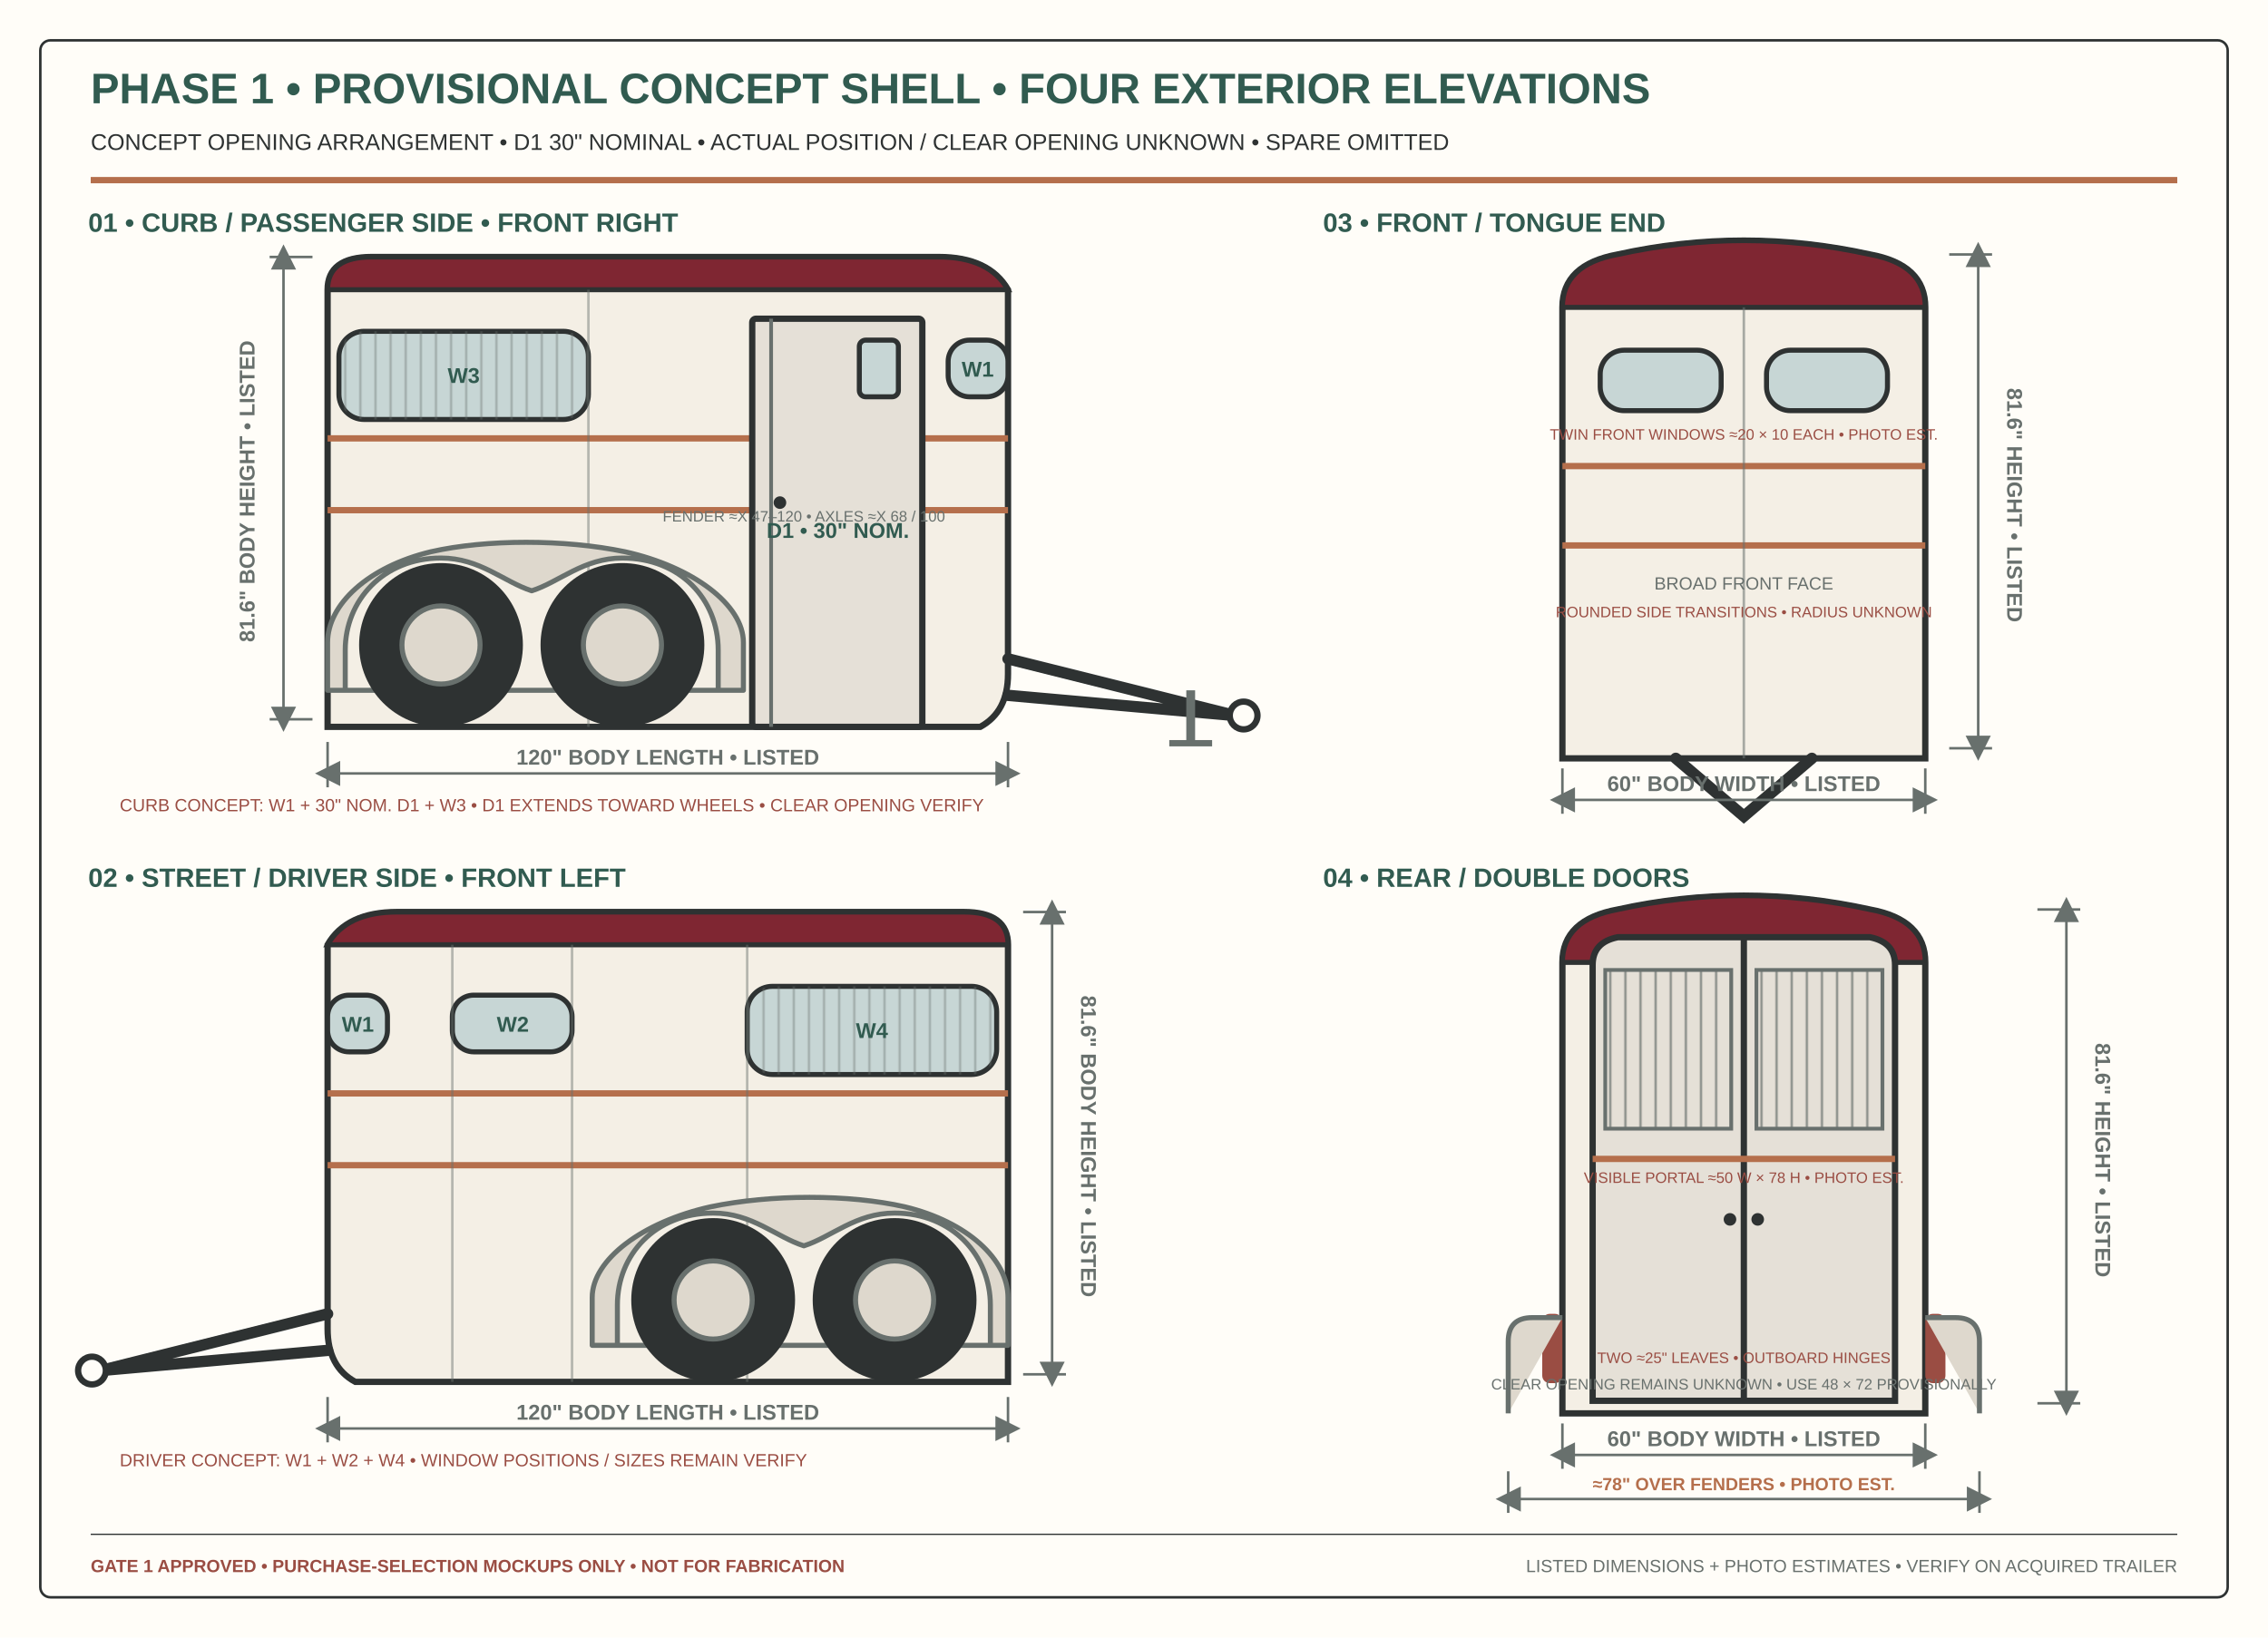
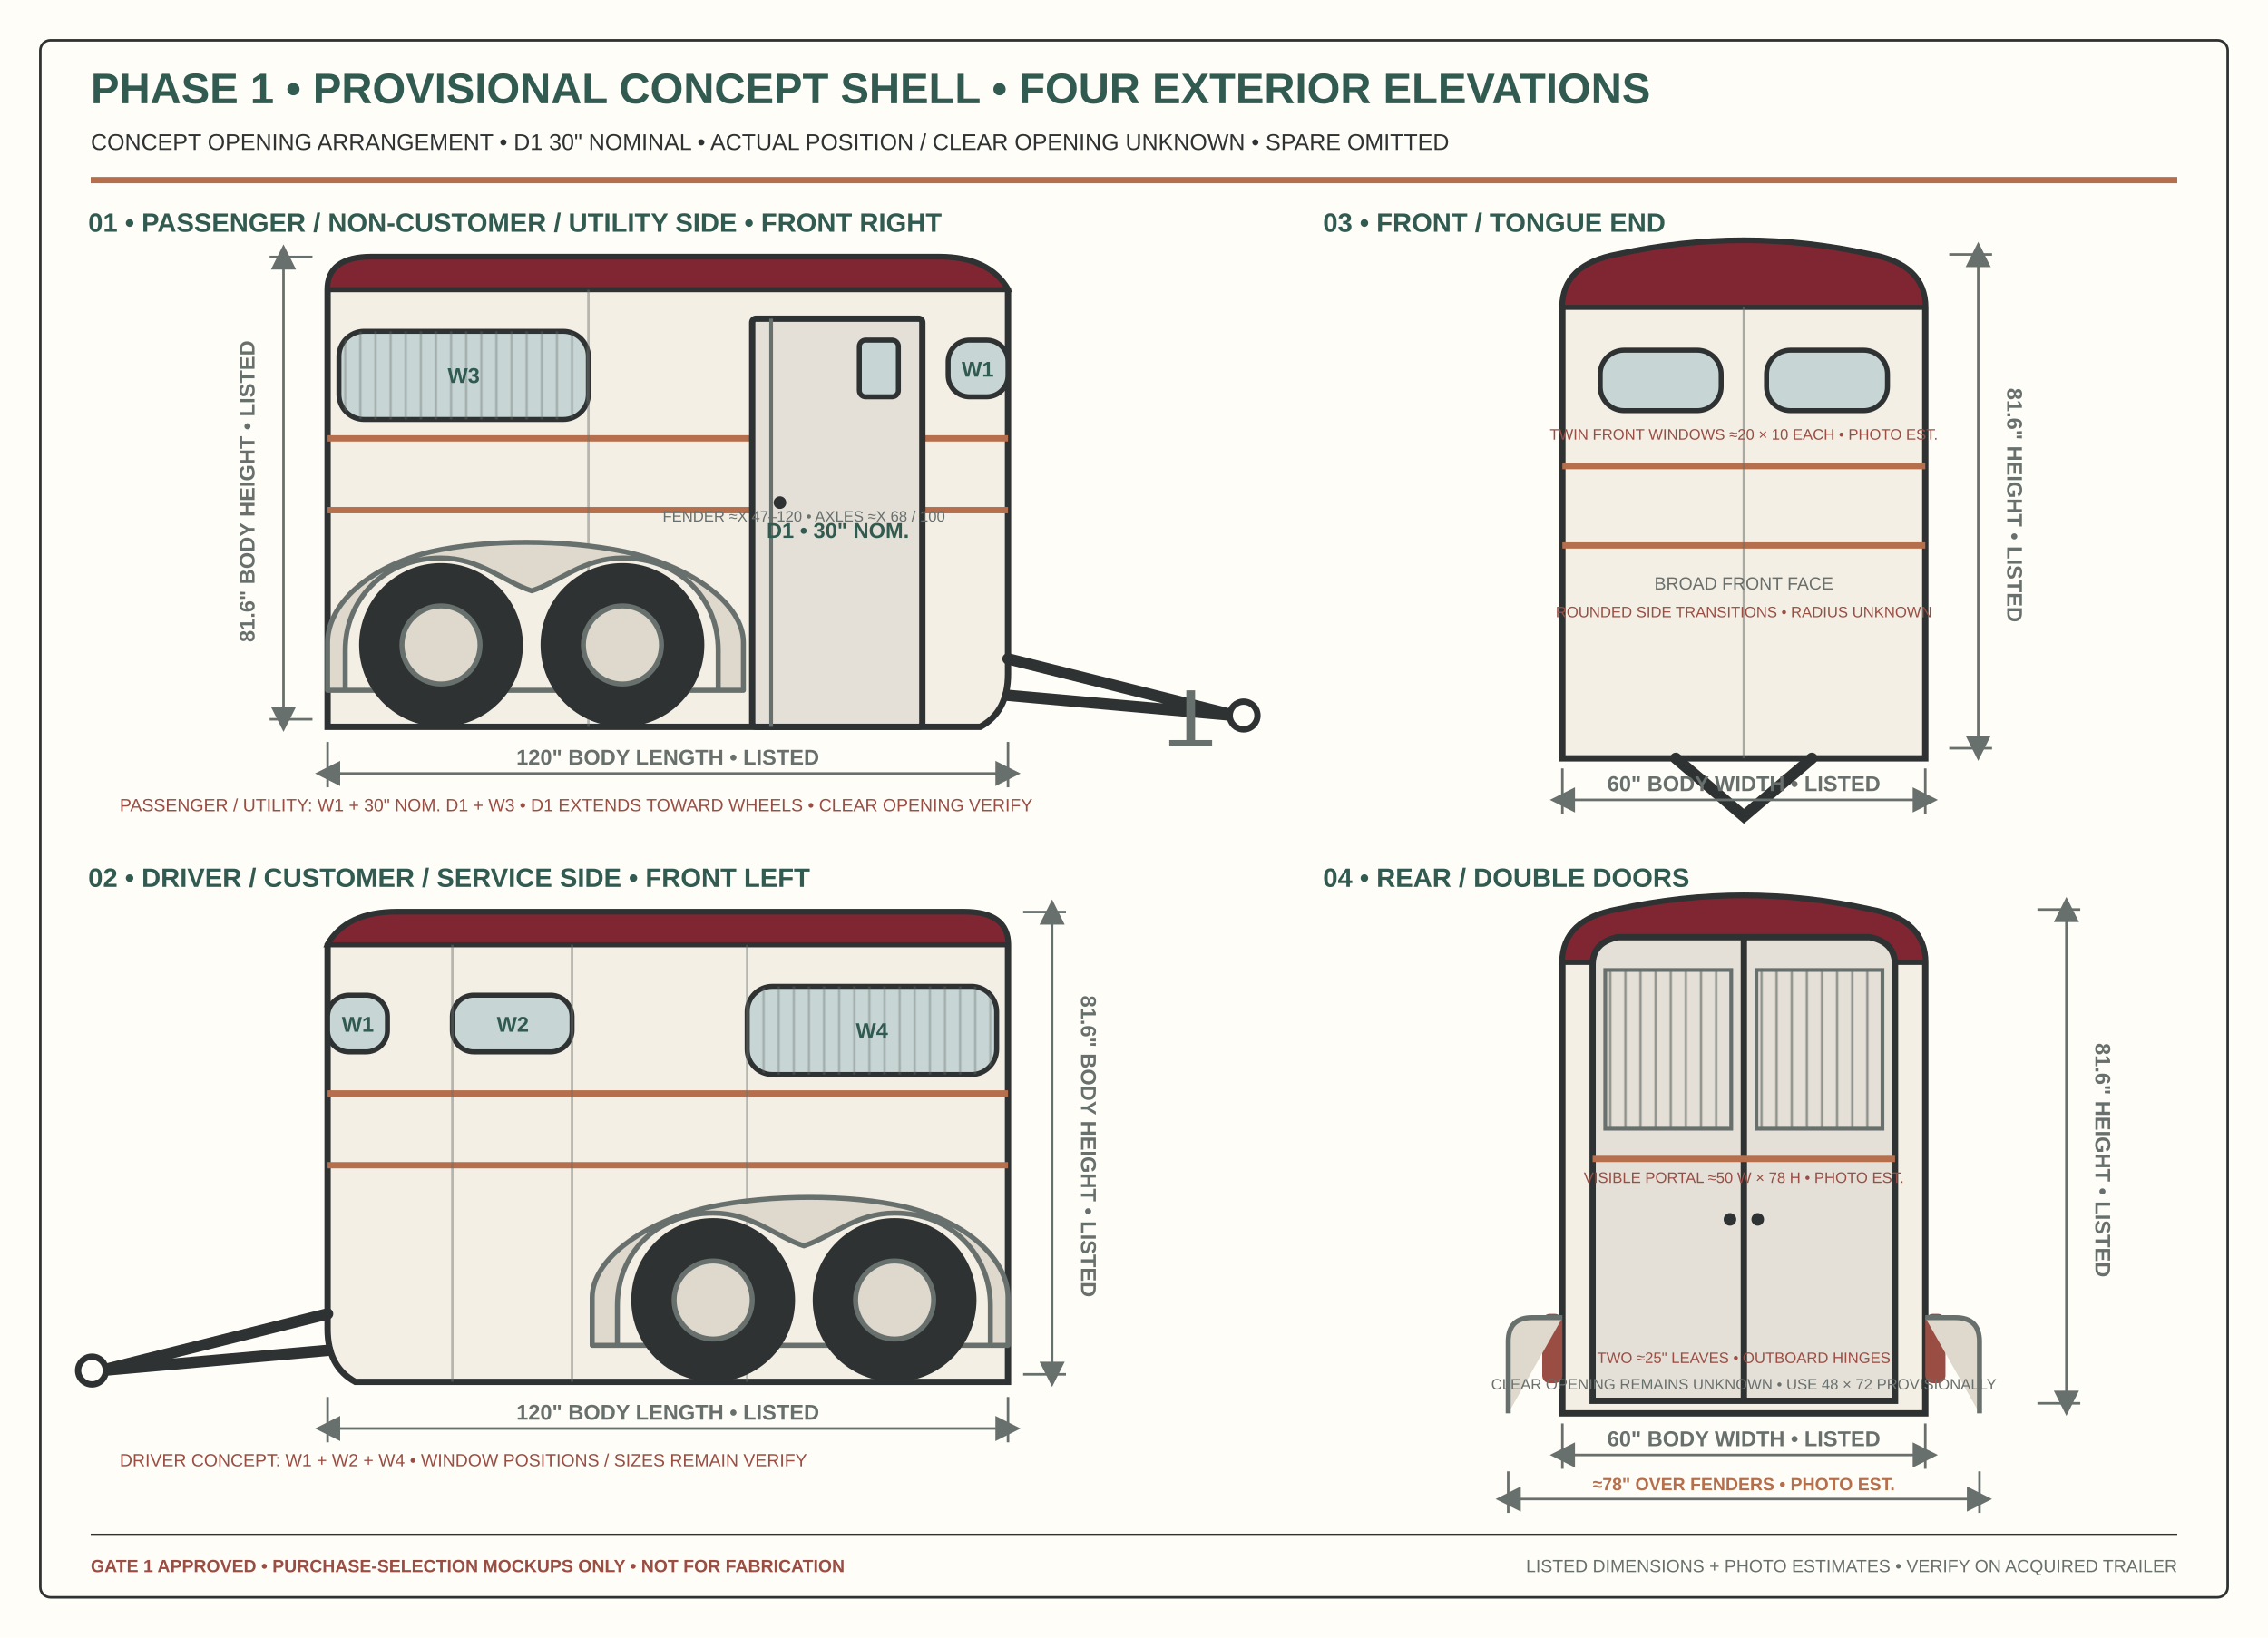
<svg xmlns="http://www.w3.org/2000/svg" width="1800" height="1300" viewBox="0 0 1800 1300" role="img" aria-labelledby="title desc">
  <defs>
    <marker id="arrow" markerWidth="10" markerHeight="10" refX="5" refY="5" orient="auto-start-reverse">
      <path d="M0,0 L10,5 L0,10 z" fill="#68706d" />
    </marker>
    <pattern id="bars" width="12" height="12" patternUnits="userSpaceOnUse">
      <line x1="6" y1="0" x2="6" y2="12" stroke="#68706d" stroke-width="2" opacity="0.65" />
    </pattern>
    <style>
      .t{font-family:Arial,Helvetica,sans-serif;fill:#2e3232}.green{fill:#315b50}.rust{fill:#9a4d43}.orange{fill:#b56f4c}.gray{fill:#68706d}
      .outline{fill:#f4efe5;stroke:#2e3232;stroke-width:5}.roof{fill:#7f2632;stroke:#2e3232;stroke-width:4}.trim{fill:none;stroke:#b56f4c;stroke-width:5}
      .window{fill:#c7d6d5;stroke:#2e3232;stroke-width:4}.estimate{fill:none;stroke:#b56f4c;stroke-width:2;stroke-dasharray:8 6}
      .dim{fill:none;stroke:#68706d;stroke-width:2;marker-start:url(#arrow);marker-end:url(#arrow)}.ext{stroke:#68706d;stroke-width:2}
      .label{font-size:17px;font-weight:700}.small{font-size:14px}.tiny{font-size:12px}.view{font-size:21px;font-weight:700;fill:#315b50}
    </style>
  </defs>
  <rect width="1800" height="1300" fill="#fffdf8" />
  <rect x="32" y="32" width="1736" height="1236" rx="8" fill="none" stroke="#2e3232" stroke-width="2" />
  <text id="sheet-title" x="72" y="82" class="t green" font-size="34" font-weight="700">PHASE 1 • PROVISIONAL CONCEPT SHELL • FOUR EXTERIOR ELEVATIONS</text>
  <text x="72" y="119" class="t" font-size="18">CONCEPT OPENING ARRANGEMENT • D1 30" NOMINAL • ACTUAL POSITION / CLEAR OPENING UNKNOWN • SPARE OMITTED</text>
  <line x1="72" y1="143" x2="1728" y2="143" stroke="#b56f4c" stroke-width="5" />
  <g id="curb-elevation">
-     <text x="70" y="184" class="t view">01 • CURB / PASSENGER SIDE • FRONT RIGHT</text>
+     <text x="70" y="184" class="t view">01 • PASSENGER / NON-CUSTOMER / UTILITY SIDE • FRONT RIGHT</text>
    <g transform="translate(1060 0) scale(-1 1)">
      <path d="M260 230 Q275 204 315 204 H765 Q800 204 800 230 V577 H282 Q260 565 260 535 Z" class="outline" />
      <path d="M260 230 Q275 204 315 204 H765 Q800 204 800 230 H260 Z" class="roof" />
      <path d="M260 348 H800 M260 405 H800" class="trim" />
      <rect x="260" y="270" width="47.5" height="45" rx="17" class="window" />
      <rect x="328" y="253" width="135" height="324" rx="3" fill="#e5e0d7" stroke="#2e3232" stroke-width="5" />
      <rect x="347" y="270" width="31" height="45" rx="5" class="window" />
      <line x1="448" y1="253" x2="448" y2="577" stroke="#68706d" stroke-width="3" />
      <circle cx="441" cy="399" r="5" fill="#2e3232" />
      <rect x="593" y="263" width="198" height="70" rx="20" class="window" />
      <rect x="593" y="263" width="198" height="70" rx="20" fill="url(#bars)" opacity="0.55" />
      <line x1="593" y1="230" x2="593" y2="577" stroke="#68706d" stroke-width="2" opacity="0.45" />
      <path d="M470 548 V510 C470 480 510 450 564 438 C612 428 674 428 718 438 C768 450 800 480 800 510 V548 H470 Z M490 548 V516 C490 476 520 443 566 443 C597 443 616 462 638 469 C660 462 679 443 710 443 C756 443 786 477 786 516 V548 H490 Z" fill="#ded8cd" fill-rule="evenodd" stroke="#68706d" stroke-width="4" stroke-linejoin="round" />
      <circle cx="566" cy="512" r="65" fill="#2e3232" />
      <circle cx="566" cy="512" r="31" fill="#ded8cd" stroke="#68706d" stroke-width="4" />
      <circle cx="710" cy="512" r="65" fill="#2e3232" />
      <circle cx="710" cy="512" r="31" fill="#ded8cd" stroke="#68706d" stroke-width="4" />
      <path d="M260 523 L80 568 M260 552 L80 568" fill="none" stroke="#2e3232" stroke-width="9" stroke-linecap="round" />
      <circle cx="73" cy="568" r="11" fill="#fffdf8" stroke="#2e3232" stroke-width="5" />
      <line x1="115" y1="548" x2="115" y2="590" stroke="#68706d" stroke-width="7" />
      <line x1="98" y1="590" x2="132" y2="590" stroke="#68706d" stroke-width="5" />
    </g>
    <text x="776" y="299" class="t green label" text-anchor="middle">W1</text>
    <text x="665" y="427" class="t green label" text-anchor="middle">D1 • 30" NOM.</text>
    <text x="368" y="304" class="t green label" text-anchor="middle">W3</text>
    <text x="638" y="414" class="t gray tiny" text-anchor="middle">FENDER ≈X 47–120 • AXLES ≈X 68 / 100</text>
    <line x1="260" y1="614" x2="800" y2="614" class="dim" />
    <line x1="260" y1="589" x2="260" y2="625" class="ext" />
    <line x1="800" y1="589" x2="800" y2="625" class="ext" />
    <text x="530" y="607" class="t gray label" text-anchor="middle">120" BODY LENGTH • LISTED</text>
    <line x1="225" y1="204" x2="225" y2="571" class="dim" />
    <line x1="214" y1="204" x2="248" y2="204" class="ext" />
    <line x1="214" y1="571" x2="248" y2="571" class="ext" />
    <text x="202" y="390" class="t gray label" text-anchor="middle" transform="rotate(-90 202 390)">81.6" BODY HEIGHT • LISTED</text>
-     <text x="95" y="644" class="t rust small">CURB CONCEPT: W1 + 30" NOM. D1 + W3 • D1 EXTENDS TOWARD WHEELS • CLEAR OPENING VERIFY</text>
+     <text x="95" y="644" class="t rust small">PASSENGER / UTILITY: W1 + 30" NOM. D1 + W3 • D1 EXTENDS TOWARD WHEELS • CLEAR OPENING VERIFY</text>
  </g>
  <g id="street-elevation">
-     <text x="70" y="704" class="t view">02 • STREET / DRIVER SIDE • FRONT LEFT</text>
+     <text x="70" y="704" class="t view">02 • DRIVER / CUSTOMER / SERVICE SIDE • FRONT LEFT</text>
    <path d="M260 750 Q275 724 315 724 H765 Q800 724 800 750 V1097 H282 Q260 1085 260 1055 Z" class="outline" />
    <path d="M260 750 Q275 724 315 724 H765 Q800 724 800 750 H260 Z" class="roof" />
    <path d="M260 868 H800 M260 925 H800" class="trim" />
    <rect x="260" y="790" width="47.5" height="45" rx="17" class="window" />
    <rect x="359" y="790" width="95" height="45" rx="17" class="window" />
    <rect x="593" y="783" width="198" height="70" rx="20" class="window" />
    <rect x="593" y="783" width="198" height="70" rx="20" fill="url(#bars)" opacity="0.55" />
    <line x1="359" y1="750" x2="359" y2="1097" stroke="#68706d" stroke-width="2" opacity="0.45" />
    <line x1="454" y1="750" x2="454" y2="1097" stroke="#68706d" stroke-width="2" opacity="0.45" />
    <line x1="593" y1="750" x2="593" y2="1097" stroke="#68706d" stroke-width="2" opacity="0.45" />
    <path d="M470 1068 V1030 C470 1000 510 970 564 958 C612 948 674 948 718 958 C768 970 800 1000 800 1030 V1068 H470 Z M490 1068 V1036 C490 996 520 963 566 963 C597 963 616 982 638 989 C660 982 679 963 710 963 C756 963 786 997 786 1036 V1068 H490 Z" fill="#ded8cd" fill-rule="evenodd" stroke="#68706d" stroke-width="4" stroke-linejoin="round" />
    <circle cx="566" cy="1032" r="65" fill="#2e3232" />
    <circle cx="566" cy="1032" r="31" fill="#ded8cd" stroke="#68706d" stroke-width="4" />
    <circle cx="710" cy="1032" r="65" fill="#2e3232" />
    <circle cx="710" cy="1032" r="31" fill="#ded8cd" stroke="#68706d" stroke-width="4" />
    <path d="M260 1043 L80 1088 M260 1072 L80 1088" fill="none" stroke="#2e3232" stroke-width="9" stroke-linecap="round" />
    <circle cx="73" cy="1088" r="11" fill="#fffdf8" stroke="#2e3232" stroke-width="5" />
    <text x="284" y="819" class="t green label" text-anchor="middle">W1</text>
    <text x="407" y="819" class="t green label" text-anchor="middle">W2</text>
    <text x="692" y="824" class="t green label" text-anchor="middle">W4</text>
    <line x1="260" y1="1134" x2="800" y2="1134" class="dim" />
    <line x1="260" y1="1109" x2="260" y2="1145" class="ext" />
    <line x1="800" y1="1109" x2="800" y2="1145" class="ext" />
    <text x="530" y="1127" class="t gray label" text-anchor="middle">120" BODY LENGTH • LISTED</text>
    <line x1="835" y1="724" x2="835" y2="1091" class="dim" />
    <line x1="812" y1="724" x2="846" y2="724" class="ext" />
    <line x1="812" y1="1091" x2="846" y2="1091" class="ext" />
    <text x="858" y="910" class="t gray label" text-anchor="middle" transform="rotate(90 858 910)">81.6" BODY HEIGHT • LISTED</text>
    <text x="95" y="1164" class="t rust small">DRIVER CONCEPT: W1 + W2 + W4 • WINDOW POSITIONS / SIZES REMAIN VERIFY</text>
  </g>
  <g id="front-elevation">
    <text x="1050" y="184" class="t view">03 • FRONT / TONGUE END</text>
    <path d="M1240 244 Q1240 210 1284 202 Q1384 180 1484 202 Q1528 210 1528 244 V602 H1240 Z" class="outline" />
    <path d="M1240 244 Q1240 210 1284 202 Q1384 180 1484 202 Q1528 210 1528 244 Z" class="roof" />
    <path d="M1240 370 H1528 M1240 433 H1528" class="trim" />
    <rect x="1270" y="278" width="96" height="48" rx="19" class="window" />
    <rect x="1402" y="278" width="96" height="48" rx="19" class="window" />
    <line x1="1384" y1="244" x2="1384" y2="602" stroke="#68706d" stroke-width="2" opacity="0.55" />
    <path d="M1330 602 L1384 648 L1438 602" fill="none" stroke="#2e3232" stroke-width="9" stroke-linecap="round" />
    <text x="1384" y="349" class="t rust tiny" text-anchor="middle">TWIN FRONT WINDOWS ≈20 × 10 EACH • PHOTO EST.</text>
    <text x="1384" y="468" class="t gray small" text-anchor="middle">BROAD FRONT FACE</text>
    <text x="1384" y="490" class="t rust tiny" text-anchor="middle">ROUNDED SIDE TRANSITIONS • RADIUS UNKNOWN</text>
    <line x1="1240" y1="635" x2="1528" y2="635" class="dim" />
    <line x1="1240" y1="610" x2="1240" y2="646" class="ext" />
    <line x1="1528" y1="610" x2="1528" y2="646" class="ext" />
    <text x="1384" y="628" class="t gray label" text-anchor="middle">60" BODY WIDTH • LISTED</text>
    <line x1="1570" y1="202" x2="1570" y2="594" class="dim" />
    <line x1="1547" y1="202" x2="1581" y2="202" class="ext" />
    <line x1="1547" y1="594" x2="1581" y2="594" class="ext" />
    <text x="1593" y="401" class="t gray label" text-anchor="middle" transform="rotate(90 1593 401)">81.6" HEIGHT • LISTED</text>
  </g>
  <g id="rear-elevation">
    <text x="1050" y="704" class="t view">04 • REAR / DOUBLE DOORS</text>
    <path d="M1240 764 Q1240 730 1284 722 Q1384 700 1484 722 Q1528 730 1528 764 V1122 H1240 Z" class="outline" />
    <path d="M1240 764 Q1240 730 1284 722 Q1384 700 1484 722 Q1528 730 1528 764 Z" class="roof" />
    <path d="M1264 1112 V766 Q1264 748 1284 744 H1484 Q1504 748 1504 766 V1112 Z" fill="#e5e0d7" stroke="#2e3232" stroke-width="5" />
    <line x1="1384" y1="744" x2="1384" y2="1112" stroke="#2e3232" stroke-width="5" />
    <rect x="1274" y="770" width="100" height="126" fill="url(#bars)" stroke="#68706d" stroke-width="3" />
    <rect x="1394" y="770" width="100" height="126" fill="url(#bars)" stroke="#68706d" stroke-width="3" />
    <line x1="1264" y1="920" x2="1504" y2="920" class="trim" />
    <circle cx="1373" cy="968" r="5" fill="#2e3232" />
    <circle cx="1395" cy="968" r="5" fill="#2e3232" />
    <rect x="1224" y="1043" width="16" height="55" rx="6" fill="#9a4d43" />
    <rect x="1528" y="1043" width="16" height="55" rx="6" fill="#9a4d43" />
    <path d="M1197 1122 V1065 Q1197 1046 1216 1046 H1240 M1528 1046 H1552 Q1571 1046 1571 1065 V1122" fill="#ded8cd" stroke="#68706d" stroke-width="4" />
    <text x="1384" y="939" class="t rust tiny" text-anchor="middle">VISIBLE PORTAL ≈50 W × 78 H • PHOTO EST.</text>
    <text x="1384" y="1082" class="t rust tiny" text-anchor="middle">TWO ≈25" LEAVES • OUTBOARD HINGES</text>
    <text x="1384" y="1103" class="t gray tiny" text-anchor="middle">CLEAR OPENING REMAINS UNKNOWN • USE 48 × 72 PROVISIONALLY</text>
    <line x1="1240" y1="1155" x2="1528" y2="1155" class="dim" />
    <line x1="1240" y1="1130" x2="1240" y2="1166" class="ext" />
    <line x1="1528" y1="1130" x2="1528" y2="1166" class="ext" />
    <text x="1384" y="1148" class="t gray label" text-anchor="middle">60" BODY WIDTH • LISTED</text>
    <line x1="1197" y1="1190" x2="1571" y2="1190" class="dim" />
    <line x1="1197" y1="1168" x2="1197" y2="1201" class="ext" />
    <line x1="1571" y1="1168" x2="1571" y2="1201" class="ext" />
    <text x="1384" y="1183" class="t orange small" font-weight="700" text-anchor="middle">≈78" OVER FENDERS • PHOTO EST.</text>
    <line x1="1640" y1="722" x2="1640" y2="1114" class="dim" />
    <line x1="1617" y1="722" x2="1651" y2="722" class="ext" />
    <line x1="1617" y1="1114" x2="1651" y2="1114" class="ext" />
    <text x="1663" y="921" class="t gray label" text-anchor="middle" transform="rotate(90 1663 921)">81.6" HEIGHT • LISTED</text>
  </g>
  <line x1="72" y1="1218" x2="1728" y2="1218" stroke="#2e3232" stroke-width="1" />
  <text x="72" y="1248" class="t rust small" font-weight="700">GATE 1 APPROVED • PURCHASE-SELECTION MOCKUPS ONLY • NOT FOR FABRICATION</text>
  <text x="1728" y="1248" class="t gray small" text-anchor="end">LISTED DIMENSIONS + PHOTO ESTIMATES • VERIFY ON ACQUIRED TRAILER</text>
</svg>
